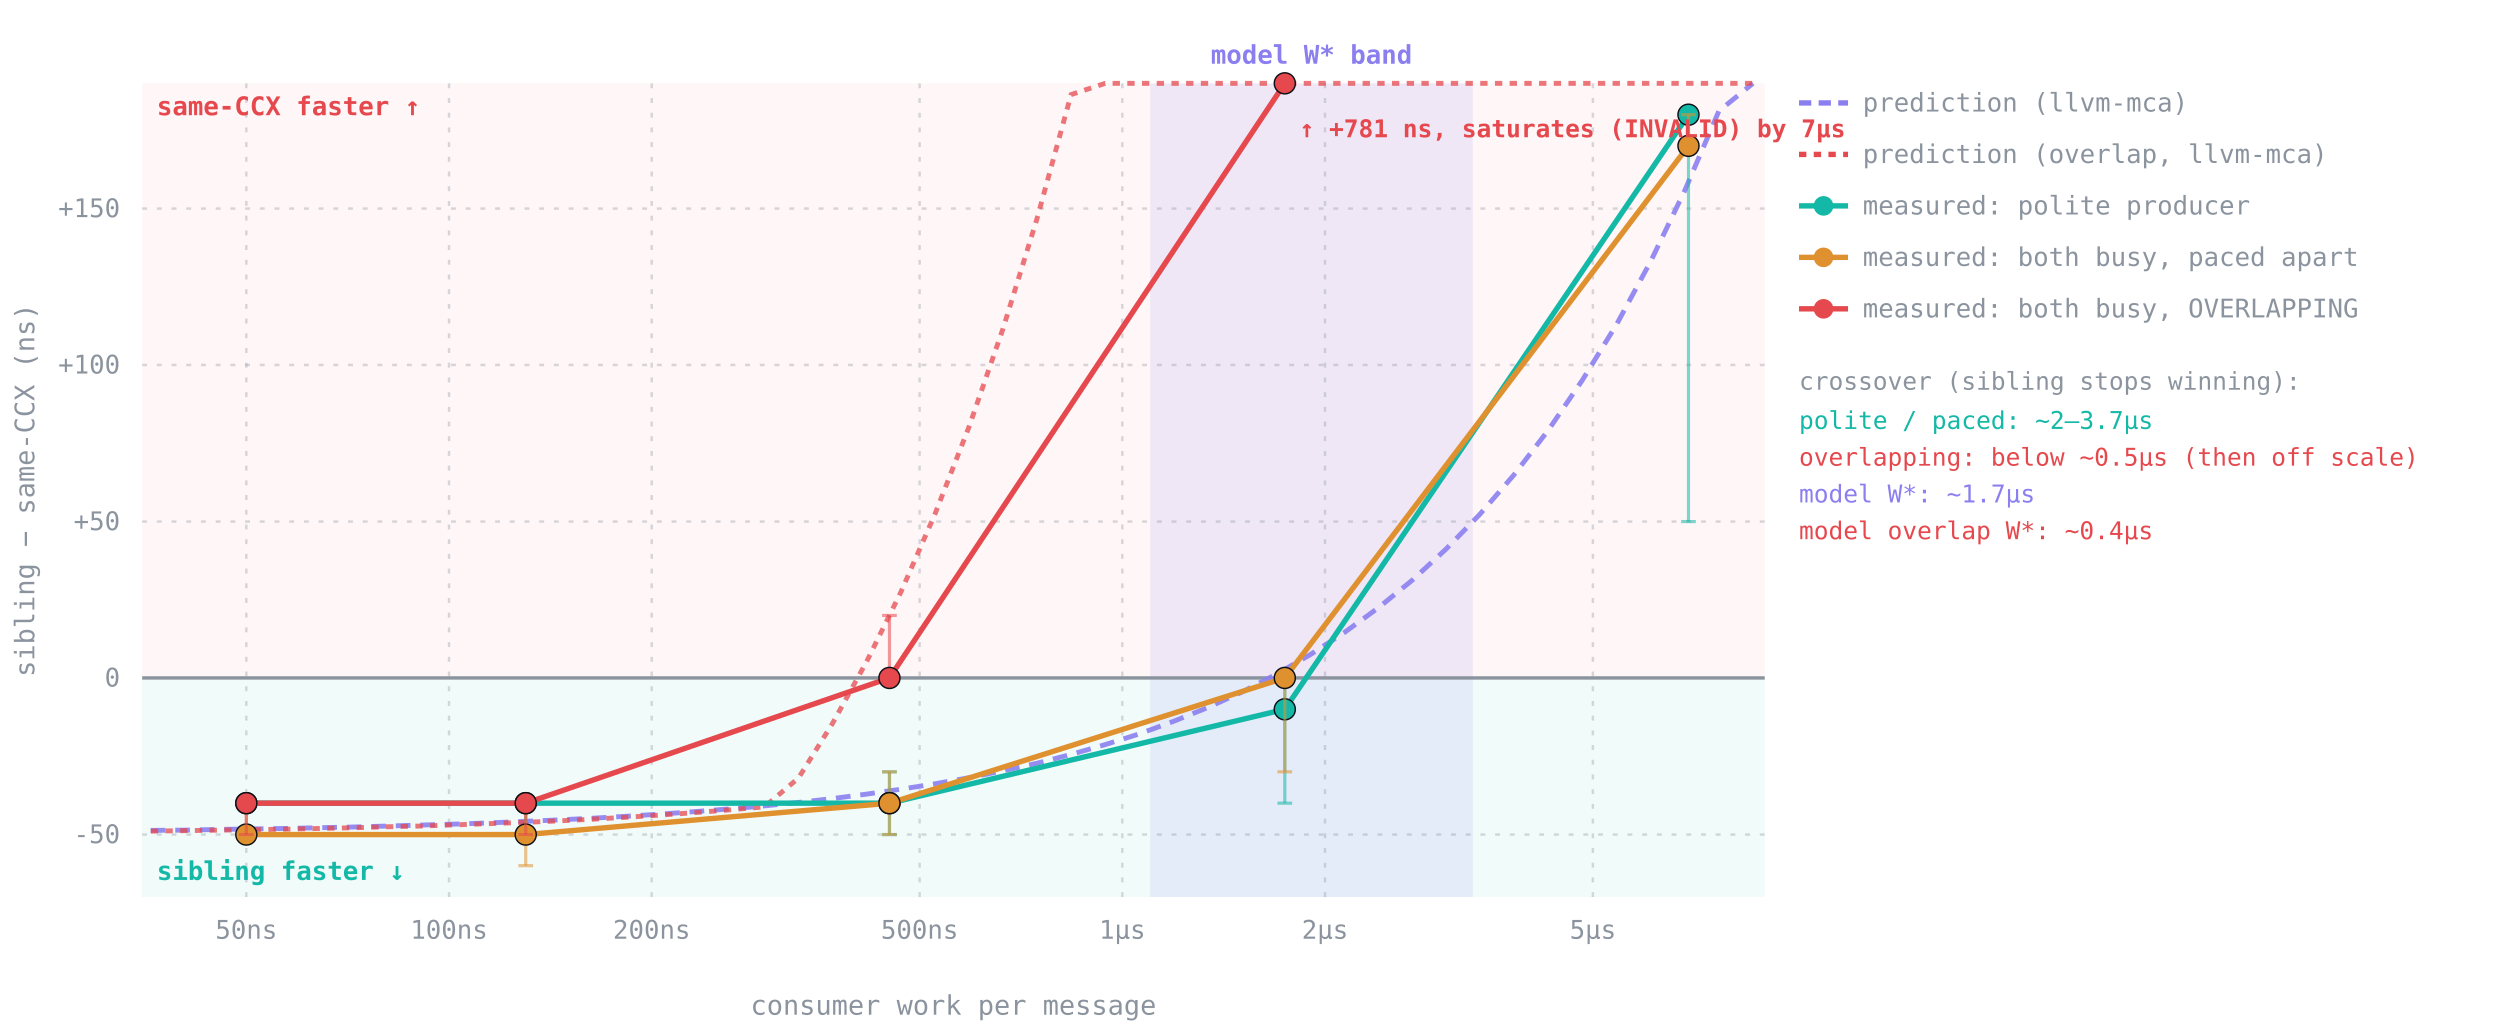
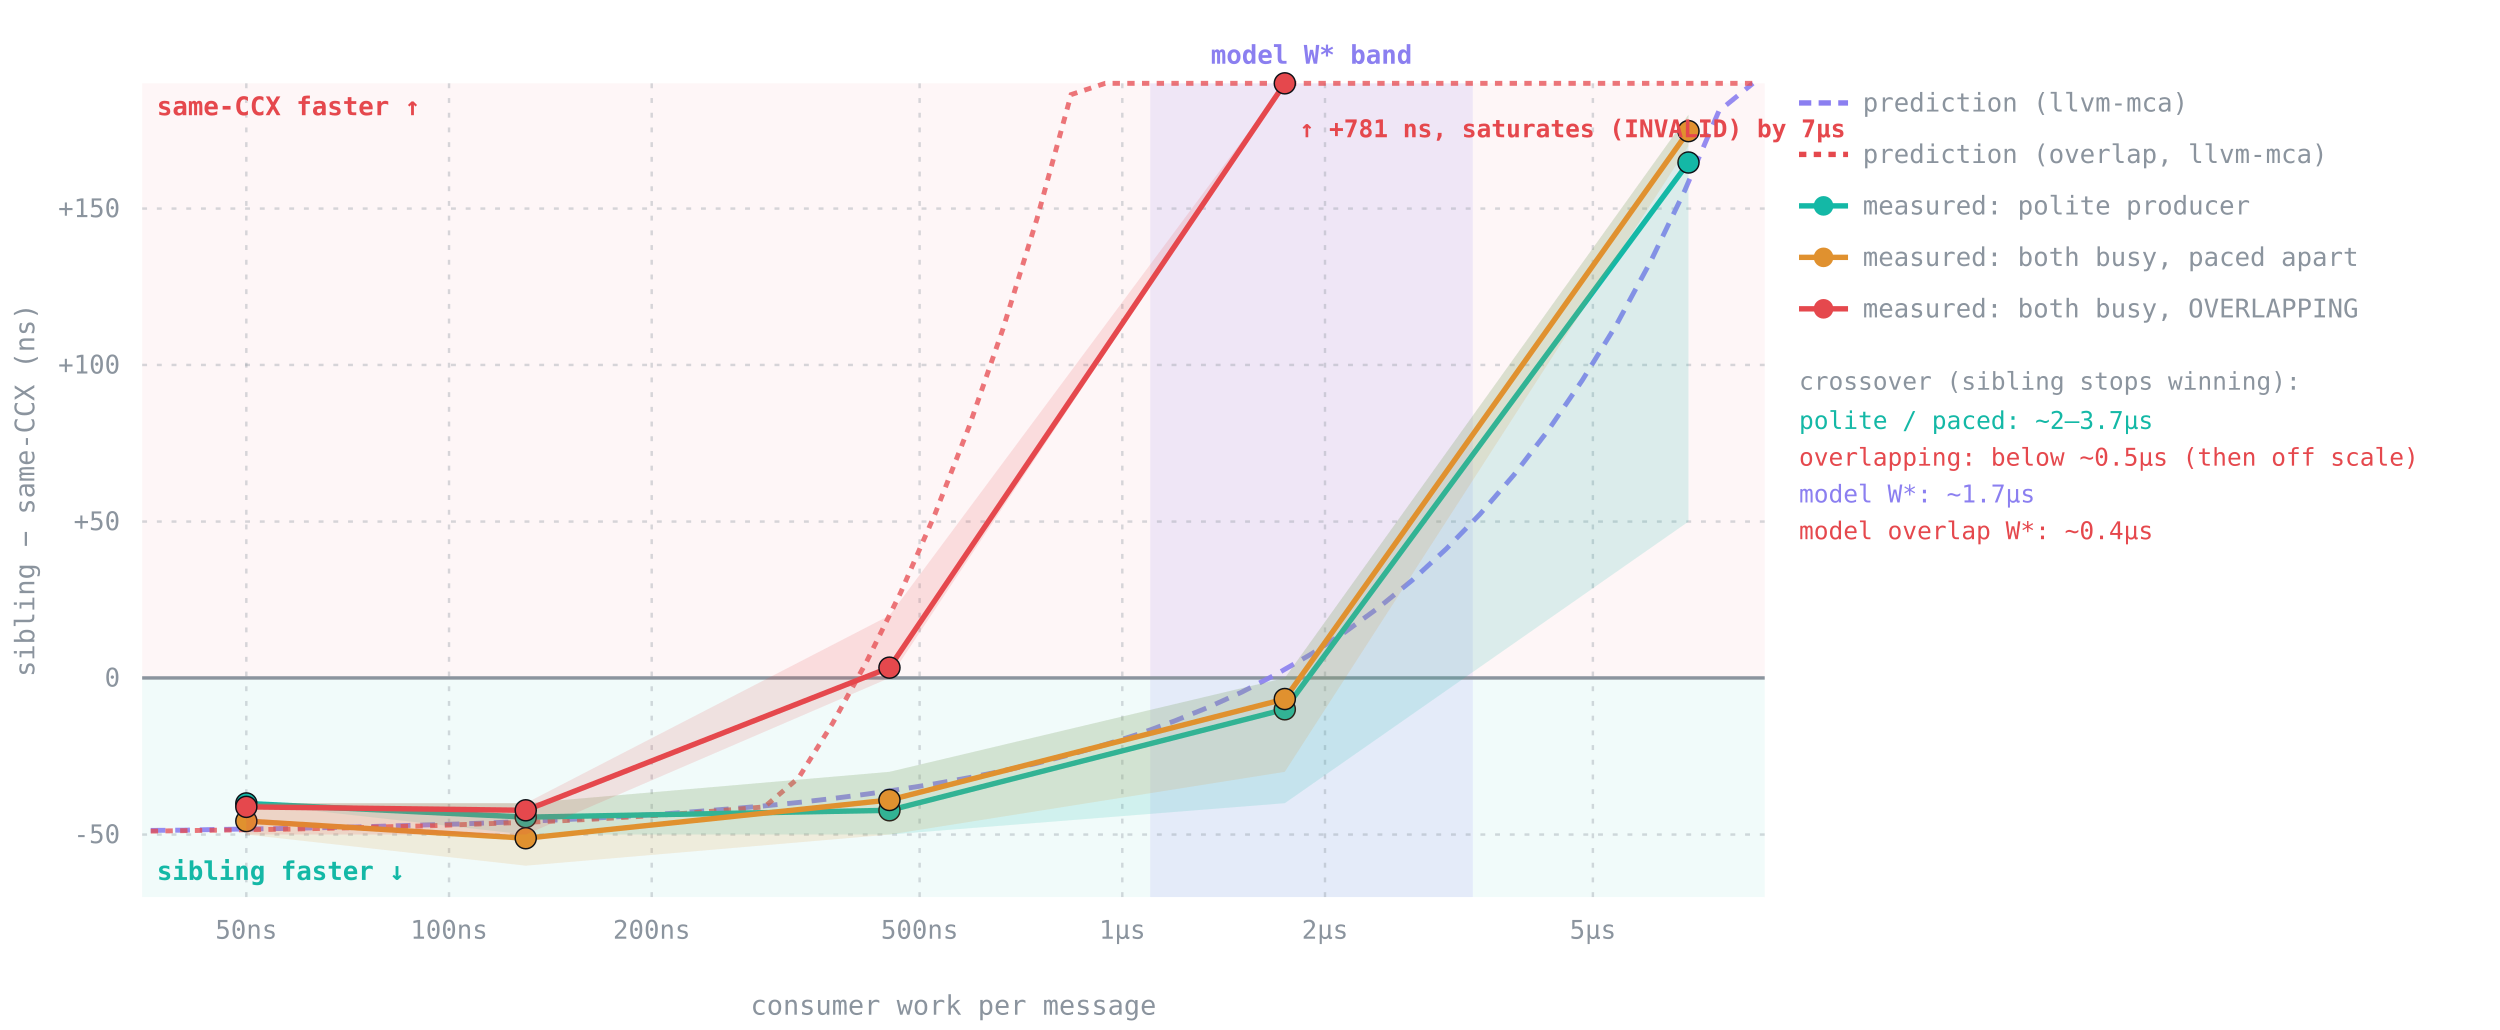
<svg xmlns="http://www.w3.org/2000/svg" viewBox="0 0 1020 420" font-family="ui-monospace,SFMono-Regular,Menlo,monospace" role="img" aria-label="Sibling minus same-CCX placement latency vs consumer work, for a polite producer, a paced both-busy producer, and an overlapping both-busy producer; the overlapping case makes the sibling lose far earlier.">
  <rect x="58" y="34.0" width="662" height="242.6" fill="#e5484d" opacity="0.05" />
  <rect x="58" y="276.6" width="662" height="89.4" fill="#14b8a6" opacity="0.06" />
  <rect x="469.3" y="34" width="131.6" height="332" fill="#8b7ff0" opacity="0.13" />
  <text x="535.1" y="26" text-anchor="middle" font-size="10.5" font-weight="700" fill="#8b7ff0">model W* band</text>
  <line x1="58" y1="340.5" x2="720" y2="340.5" stroke="#8b949e" stroke-width="1" stroke-dasharray="2 4" opacity="0.35" />
  <text x="49" y="344.0" text-anchor="end" font-size="10.5" fill="#8b949e">-50</text>
  <line x1="58" y1="276.6" x2="720" y2="276.6" stroke="#8b949e" stroke-width="1.4" />
  <text x="49" y="280.1" text-anchor="end" font-size="10.5" fill="#8b949e">0</text>
  <line x1="58" y1="212.8" x2="720" y2="212.8" stroke="#8b949e" stroke-width="1" stroke-dasharray="2 4" opacity="0.35" />
  <text x="49" y="216.3" text-anchor="end" font-size="10.5" fill="#8b949e">+50</text>
  <line x1="58" y1="148.9" x2="720" y2="148.9" stroke="#8b949e" stroke-width="1" stroke-dasharray="2 4" opacity="0.35" />
  <text x="49" y="152.4" text-anchor="end" font-size="10.5" fill="#8b949e">+100</text>
  <line x1="58" y1="85.1" x2="720" y2="85.1" stroke="#8b949e" stroke-width="1" stroke-dasharray="2 4" opacity="0.35" />
  <text x="49" y="88.6" text-anchor="end" font-size="10.5" fill="#8b949e">+150</text>
  <line x1="100.5" y1="34" x2="100.5" y2="366" stroke="#8b949e" stroke-width="1" stroke-dasharray="2 4" opacity="0.35" />
  <text x="100.5" y="383" text-anchor="middle" font-size="10.5" fill="#8b949e">50ns</text>
  <line x1="183.2" y1="34" x2="183.2" y2="366" stroke="#8b949e" stroke-width="1" stroke-dasharray="2 4" opacity="0.35" />
  <text x="183.2" y="383" text-anchor="middle" font-size="10.5" fill="#8b949e">100ns</text>
  <line x1="265.9" y1="34" x2="265.9" y2="366" stroke="#8b949e" stroke-width="1" stroke-dasharray="2 4" opacity="0.35" />
  <text x="265.9" y="383" text-anchor="middle" font-size="10.5" fill="#8b949e">200ns</text>
  <line x1="375.2" y1="34" x2="375.2" y2="366" stroke="#8b949e" stroke-width="1" stroke-dasharray="2 4" opacity="0.35" />
  <text x="375.2" y="383" text-anchor="middle" font-size="10.5" fill="#8b949e">500ns</text>
  <line x1="457.9" y1="34" x2="457.9" y2="366" stroke="#8b949e" stroke-width="1" stroke-dasharray="2 4" opacity="0.35" />
  <text x="457.9" y="383" text-anchor="middle" font-size="10.5" fill="#8b949e">1µs</text>
  <line x1="540.6" y1="34" x2="540.6" y2="366" stroke="#8b949e" stroke-width="1" stroke-dasharray="2 4" opacity="0.35" />
  <text x="540.6" y="383" text-anchor="middle" font-size="10.5" fill="#8b949e">2µs</text>
  <line x1="649.9" y1="34" x2="649.9" y2="366" stroke="#8b949e" stroke-width="1" stroke-dasharray="2 4" opacity="0.35" />
  <text x="649.9" y="383" text-anchor="middle" font-size="10.5" fill="#8b949e">5µs</text>
  <text x="389.0" y="414" text-anchor="middle" font-size="11" fill="#8b949e">consumer work per message</text>
  <text transform="translate(14,200.0) rotate(-90)" text-anchor="middle" font-size="11" fill="#8b949e">sibling − same-CCX (ns)</text>
  <text x="64" y="359" font-size="10.5" font-weight="700" fill="#14b8a6">sibling faster ↓</text>
  <text x="64" y="47" font-size="10.5" font-weight="700" fill="#e5484d">same-CCX faster ↑</text>
  <polyline points="61.5 338.8 75.4 338.7 89.4 338.4 103.3 338.2 117.2 338.0 131.1 337.7 145.0 337.4 158.9 337.0 172.8 336.6 186.7 336.2 200.6 335.7 214.5 335.1 228.4 334.5 242.3 333.8 256.2 333.0 270.2 332.1 284.1 331.1 298.0 330.0 311.9 328.8 325.8 327.4 339.7 325.8 353.6 324.0 367.5 322.0 381.4 319.8 395.3 317.3 409.2 314.5 423.1 311.4 437.0 307.8 450.9 303.8 464.9 299.4 478.8 294.3 492.7 288.7 506.6 282.4 520.5 275.2 534.4 267.2 548.3 258.2 562.2 248.1 576.1 236.8 590.0 224.0 603.9 209.7 617.8 193.6 631.7 175.5 645.6 155.1 659.6 132.3 673.5 106.6 687.4 77.7 701.3 45.3 715.2 34.0" fill="none" stroke="#8b7ff0" stroke-width="2" stroke-dasharray="6 4" opacity="0.9" />
  <polyline points="61.5 339.1 75.4 338.9 89.4 338.7 103.3 338.5 117.2 338.3 131.1 338.0 145.0 337.7 158.9 337.3 172.8 337.0 186.7 336.5 200.6 336.0 214.5 335.5 228.4 334.9 242.3 334.2 256.2 333.4 270.2 332.5 284.1 331.5 298.0 330.4 311.9 329.2 325.8 317.4 339.7 295.1 353.6 269.9 367.5 241.7 381.4 209.9 395.3 174.3 409.2 134.2 423.1 89.2 437.0 38.6 450.9 34.0 464.9 34.0 478.8 34.0 492.7 34.0 506.6 34.0 520.5 34.0 534.4 34.0 548.3 34.0 562.2 34.0 576.1 34.0 590.0 34.0 603.9 34.0 617.8 34.0 631.7 34.0 645.6 34.0 659.6 34.0 673.5 34.0 687.4 34.0 701.3 34.0 715.2 34.0" fill="none" stroke="#e5484d" stroke-width="2" stroke-dasharray="3 3" opacity="0.75" />
-   <line x1="214.5" y1="327.7" x2="214.5" y2="340.5" stroke="#14b8a6" stroke-width="1.3" opacity="0.55" />
-   <line x1="211.5" y1="340.5" x2="217.5" y2="340.5" stroke="#14b8a6" stroke-width="1.3" opacity="0.55" />
-   <line x1="211.5" y1="327.7" x2="217.5" y2="327.7" stroke="#14b8a6" stroke-width="1.3" opacity="0.55" />
-   <line x1="362.9" y1="314.9" x2="362.9" y2="340.5" stroke="#14b8a6" stroke-width="1.3" opacity="0.55" />
-   <line x1="359.9" y1="340.5" x2="365.9" y2="340.5" stroke="#14b8a6" stroke-width="1.3" opacity="0.55" />
-   <line x1="359.9" y1="314.9" x2="365.9" y2="314.9" stroke="#14b8a6" stroke-width="1.3" opacity="0.55" />
-   <line x1="524.2" y1="276.6" x2="524.2" y2="327.7" stroke="#14b8a6" stroke-width="1.3" opacity="0.55" />
-   <line x1="521.2" y1="327.7" x2="527.2" y2="327.7" stroke="#14b8a6" stroke-width="1.3" opacity="0.55" />
-   <line x1="521.2" y1="276.6" x2="527.2" y2="276.6" stroke="#14b8a6" stroke-width="1.3" opacity="0.55" />
-   <line x1="688.9" y1="46.8" x2="688.9" y2="212.8" stroke="#14b8a6" stroke-width="1.3" opacity="0.55" />
-   <line x1="685.9" y1="212.8" x2="691.9" y2="212.8" stroke="#14b8a6" stroke-width="1.3" opacity="0.55" />
-   <line x1="685.9" y1="46.8" x2="691.9" y2="46.8" stroke="#14b8a6" stroke-width="1.3" opacity="0.55" />
-   <path d="M100.5 327.7 L214.5 327.7 L362.9 327.7 L524.2 289.4 L688.9 46.8" fill="none" stroke="#14b8a6" stroke-width="2.2" />
-   <circle cx="100.5" cy="327.7" r="4.3" fill="#14b8a6" stroke="#0d1117" stroke-width="0.6" />
-   <circle cx="214.5" cy="327.7" r="4.3" fill="#14b8a6" stroke="#0d1117" stroke-width="0.6" />
-   <circle cx="362.9" cy="327.7" r="4.3" fill="#14b8a6" stroke="#0d1117" stroke-width="0.6" />
+   <polygon points="100.5,327.7 214.5,327.7 362.9,314.9 524.2,276.6 688.9,46.8 688.9,212.8 524.2,327.7 362.9,340.5 214.5,340.5 100.5,327.7" fill="#14b8a6" opacity="0.15" stroke="none" />
+   <path d="M100.5 327.8 L214.5 333.4 L362.9 330.6 L524.2 289.4 L688.9 66.3" fill="none" stroke="#14b8a6" stroke-width="2.2" />
+   <circle cx="100.5" cy="327.8" r="4.3" fill="#14b8a6" stroke="#0d1117" stroke-width="0.6" />
+   <circle cx="214.5" cy="333.4" r="4.3" fill="#14b8a6" stroke="#0d1117" stroke-width="0.6" />
+   <circle cx="362.9" cy="330.6" r="4.3" fill="#14b8a6" stroke="#0d1117" stroke-width="0.6" />
  <circle cx="524.2" cy="289.4" r="4.3" fill="#14b8a6" stroke="#0d1117" stroke-width="0.6" />
-   <circle cx="688.9" cy="46.8" r="4.3" fill="#14b8a6" stroke="#0d1117" stroke-width="0.6" />
-   <line x1="100.5" y1="327.7" x2="100.5" y2="340.5" stroke="#e0912f" stroke-width="1.3" opacity="0.55" />
-   <line x1="97.5" y1="340.5" x2="103.5" y2="340.5" stroke="#e0912f" stroke-width="1.3" opacity="0.55" />
-   <line x1="97.5" y1="327.7" x2="103.5" y2="327.7" stroke="#e0912f" stroke-width="1.3" opacity="0.55" />
-   <line x1="214.5" y1="327.7" x2="214.5" y2="353.2" stroke="#e0912f" stroke-width="1.3" opacity="0.55" />
-   <line x1="211.5" y1="353.2" x2="217.5" y2="353.2" stroke="#e0912f" stroke-width="1.3" opacity="0.55" />
-   <line x1="211.5" y1="327.7" x2="217.5" y2="327.7" stroke="#e0912f" stroke-width="1.3" opacity="0.55" />
-   <line x1="362.9" y1="314.9" x2="362.9" y2="340.5" stroke="#e0912f" stroke-width="1.3" opacity="0.55" />
-   <line x1="359.9" y1="340.5" x2="365.9" y2="340.5" stroke="#e0912f" stroke-width="1.3" opacity="0.55" />
-   <line x1="359.9" y1="314.9" x2="365.9" y2="314.9" stroke="#e0912f" stroke-width="1.3" opacity="0.55" />
-   <line x1="524.2" y1="276.6" x2="524.2" y2="314.9" stroke="#e0912f" stroke-width="1.3" opacity="0.55" />
-   <line x1="521.2" y1="314.9" x2="527.2" y2="314.9" stroke="#e0912f" stroke-width="1.3" opacity="0.55" />
-   <line x1="521.2" y1="276.6" x2="527.2" y2="276.6" stroke="#e0912f" stroke-width="1.3" opacity="0.55" />
-   <line x1="688.9" y1="46.8" x2="688.9" y2="59.5" stroke="#e0912f" stroke-width="1.3" opacity="0.55" />
-   <line x1="685.9" y1="59.5" x2="691.9" y2="59.5" stroke="#e0912f" stroke-width="1.3" opacity="0.55" />
-   <line x1="685.9" y1="46.8" x2="691.9" y2="46.8" stroke="#e0912f" stroke-width="1.3" opacity="0.55" />
-   <path d="M100.5 340.5 L214.5 340.5 L362.9 327.7 L524.2 276.6 L688.9 59.5" fill="none" stroke="#e0912f" stroke-width="2.2" />
-   <circle cx="100.5" cy="340.5" r="4.3" fill="#e0912f" stroke="#0d1117" stroke-width="0.6" />
-   <circle cx="214.5" cy="340.5" r="4.3" fill="#e0912f" stroke="#0d1117" stroke-width="0.6" />
-   <circle cx="362.9" cy="327.7" r="4.3" fill="#e0912f" stroke="#0d1117" stroke-width="0.6" />
-   <circle cx="524.2" cy="276.6" r="4.3" fill="#e0912f" stroke="#0d1117" stroke-width="0.6" />
-   <circle cx="688.9" cy="59.5" r="4.3" fill="#e0912f" stroke="#0d1117" stroke-width="0.6" />
-   <line x1="100.5" y1="327.7" x2="100.5" y2="340.5" stroke="#e5484d" stroke-width="1.3" opacity="0.55" />
-   <line x1="97.5" y1="340.5" x2="103.5" y2="340.5" stroke="#e5484d" stroke-width="1.3" opacity="0.55" />
-   <line x1="97.5" y1="327.7" x2="103.5" y2="327.7" stroke="#e5484d" stroke-width="1.3" opacity="0.55" />
-   <line x1="214.5" y1="327.7" x2="214.5" y2="340.5" stroke="#e5484d" stroke-width="1.3" opacity="0.55" />
-   <line x1="211.5" y1="340.5" x2="217.5" y2="340.5" stroke="#e5484d" stroke-width="1.3" opacity="0.55" />
-   <line x1="211.5" y1="327.7" x2="217.5" y2="327.7" stroke="#e5484d" stroke-width="1.3" opacity="0.55" />
-   <line x1="362.9" y1="251.1" x2="362.9" y2="276.6" stroke="#e5484d" stroke-width="1.3" opacity="0.55" />
-   <line x1="359.9" y1="276.6" x2="365.9" y2="276.6" stroke="#e5484d" stroke-width="1.3" opacity="0.55" />
-   <line x1="359.9" y1="251.1" x2="365.9" y2="251.1" stroke="#e5484d" stroke-width="1.3" opacity="0.55" />
-   <path d="M100.5 327.7 L214.5 327.7 L362.9 276.6 L524.2 34.0" fill="none" stroke="#e5484d" stroke-width="2.2" />
-   <circle cx="100.5" cy="327.7" r="4.3" fill="#e5484d" stroke="#0d1117" stroke-width="0.6" />
-   <circle cx="214.5" cy="327.7" r="4.3" fill="#e5484d" stroke="#0d1117" stroke-width="0.6" />
-   <circle cx="362.9" cy="276.6" r="4.3" fill="#e5484d" stroke="#0d1117" stroke-width="0.6" />
+   <circle cx="688.9" cy="66.3" r="4.3" fill="#14b8a6" stroke="#0d1117" stroke-width="0.6" />
+   <polygon points="100.5,327.7 214.5,327.7 362.9,314.9 524.2,276.6 688.9,46.8 688.9,59.5 524.2,314.9 362.9,340.5 214.5,353.2 100.5,340.5" fill="#e0912f" opacity="0.15" stroke="none" />
+   <path d="M100.5 335.0 L214.5 342.0 L362.9 326.4 L524.2 285.2 L688.9 53.5" fill="none" stroke="#e0912f" stroke-width="2.2" />
+   <circle cx="100.5" cy="335.0" r="4.3" fill="#e0912f" stroke="#0d1117" stroke-width="0.6" />
+   <circle cx="214.5" cy="342.0" r="4.3" fill="#e0912f" stroke="#0d1117" stroke-width="0.6" />
+   <circle cx="362.9" cy="326.4" r="4.3" fill="#e0912f" stroke="#0d1117" stroke-width="0.6" />
+   <circle cx="524.2" cy="285.2" r="4.3" fill="#e0912f" stroke="#0d1117" stroke-width="0.6" />
+   <circle cx="688.9" cy="53.5" r="4.3" fill="#e0912f" stroke="#0d1117" stroke-width="0.6" />
+   <polygon points="100.5,327.7 214.5,327.7 362.9,251.1 524.2,34.0 524.2,34.0 362.9,276.6 214.5,340.5 100.5,340.5" fill="#e5484d" opacity="0.15" stroke="none" />
+   <path d="M100.5 329.2 L214.5 330.6 L362.9 272.4 L524.2 34.0" fill="none" stroke="#e5484d" stroke-width="2.2" />
+   <circle cx="100.5" cy="329.2" r="4.3" fill="#e5484d" stroke="#0d1117" stroke-width="0.6" />
+   <circle cx="214.5" cy="330.6" r="4.3" fill="#e5484d" stroke="#0d1117" stroke-width="0.6" />
+   <circle cx="362.9" cy="272.4" r="4.3" fill="#e5484d" stroke="#0d1117" stroke-width="0.6" />
  <circle cx="524.2" cy="34.0" r="4.3" fill="#e5484d" stroke="#0d1117" stroke-width="0.6" />
  <text x="530.2" y="56.0" font-size="10" font-weight="700" fill="#e5484d">↑ +781 ns, saturates (INVALID) by 7µs</text>
  <line x1="734" y1="42" x2="754" y2="42" stroke="#8b7ff0" stroke-width="2.2" stroke-dasharray="5 3" />
  <text x="760" y="45.5" font-size="10.5" fill="#8b949e">prediction (llvm-mca)</text>
  <line x1="734" y1="63" x2="754" y2="63" stroke="#e5484d" stroke-width="2.2" stroke-dasharray="3 3" />
  <text x="760" y="66.5" font-size="10.5" fill="#8b949e">prediction (overlap, llvm-mca)</text>
  <line x1="734" y1="84" x2="754" y2="84" stroke="#14b8a6" stroke-width="2.2" />
  <circle cx="744" cy="84" r="4" fill="#14b8a6" />
  <text x="760" y="87.5" font-size="10.5" fill="#8b949e">measured: polite producer</text>
  <line x1="734" y1="105" x2="754" y2="105" stroke="#e0912f" stroke-width="2.2" />
  <circle cx="744" cy="105" r="4" fill="#e0912f" />
  <text x="760" y="108.5" font-size="10.5" fill="#8b949e">measured: both busy, paced apart</text>
  <line x1="734" y1="126" x2="754" y2="126" stroke="#e5484d" stroke-width="2.2" />
  <circle cx="744" cy="126" r="4" fill="#e5484d" />
  <text x="760" y="129.5" font-size="10.5" fill="#8b949e">measured: both busy, OVERLAPPING</text>
  <text x="734" y="159" font-size="10" fill="#8b949e">crossover (sibling stops winning):</text>
  <text x="734" y="175" font-size="10" fill="#14b8a6">polite / paced: ~2–3.7µs</text>
  <text x="734" y="190" font-size="10" fill="#e5484d">overlapping: below ~0.5µs (then off scale)</text>
  <text x="734" y="205" font-size="10" fill="#8b7ff0">model W*: ~1.7µs</text>
  <text x="734" y="220" font-size="10" fill="#e5484d">model overlap W*: ~0.4µs</text>
</svg>
